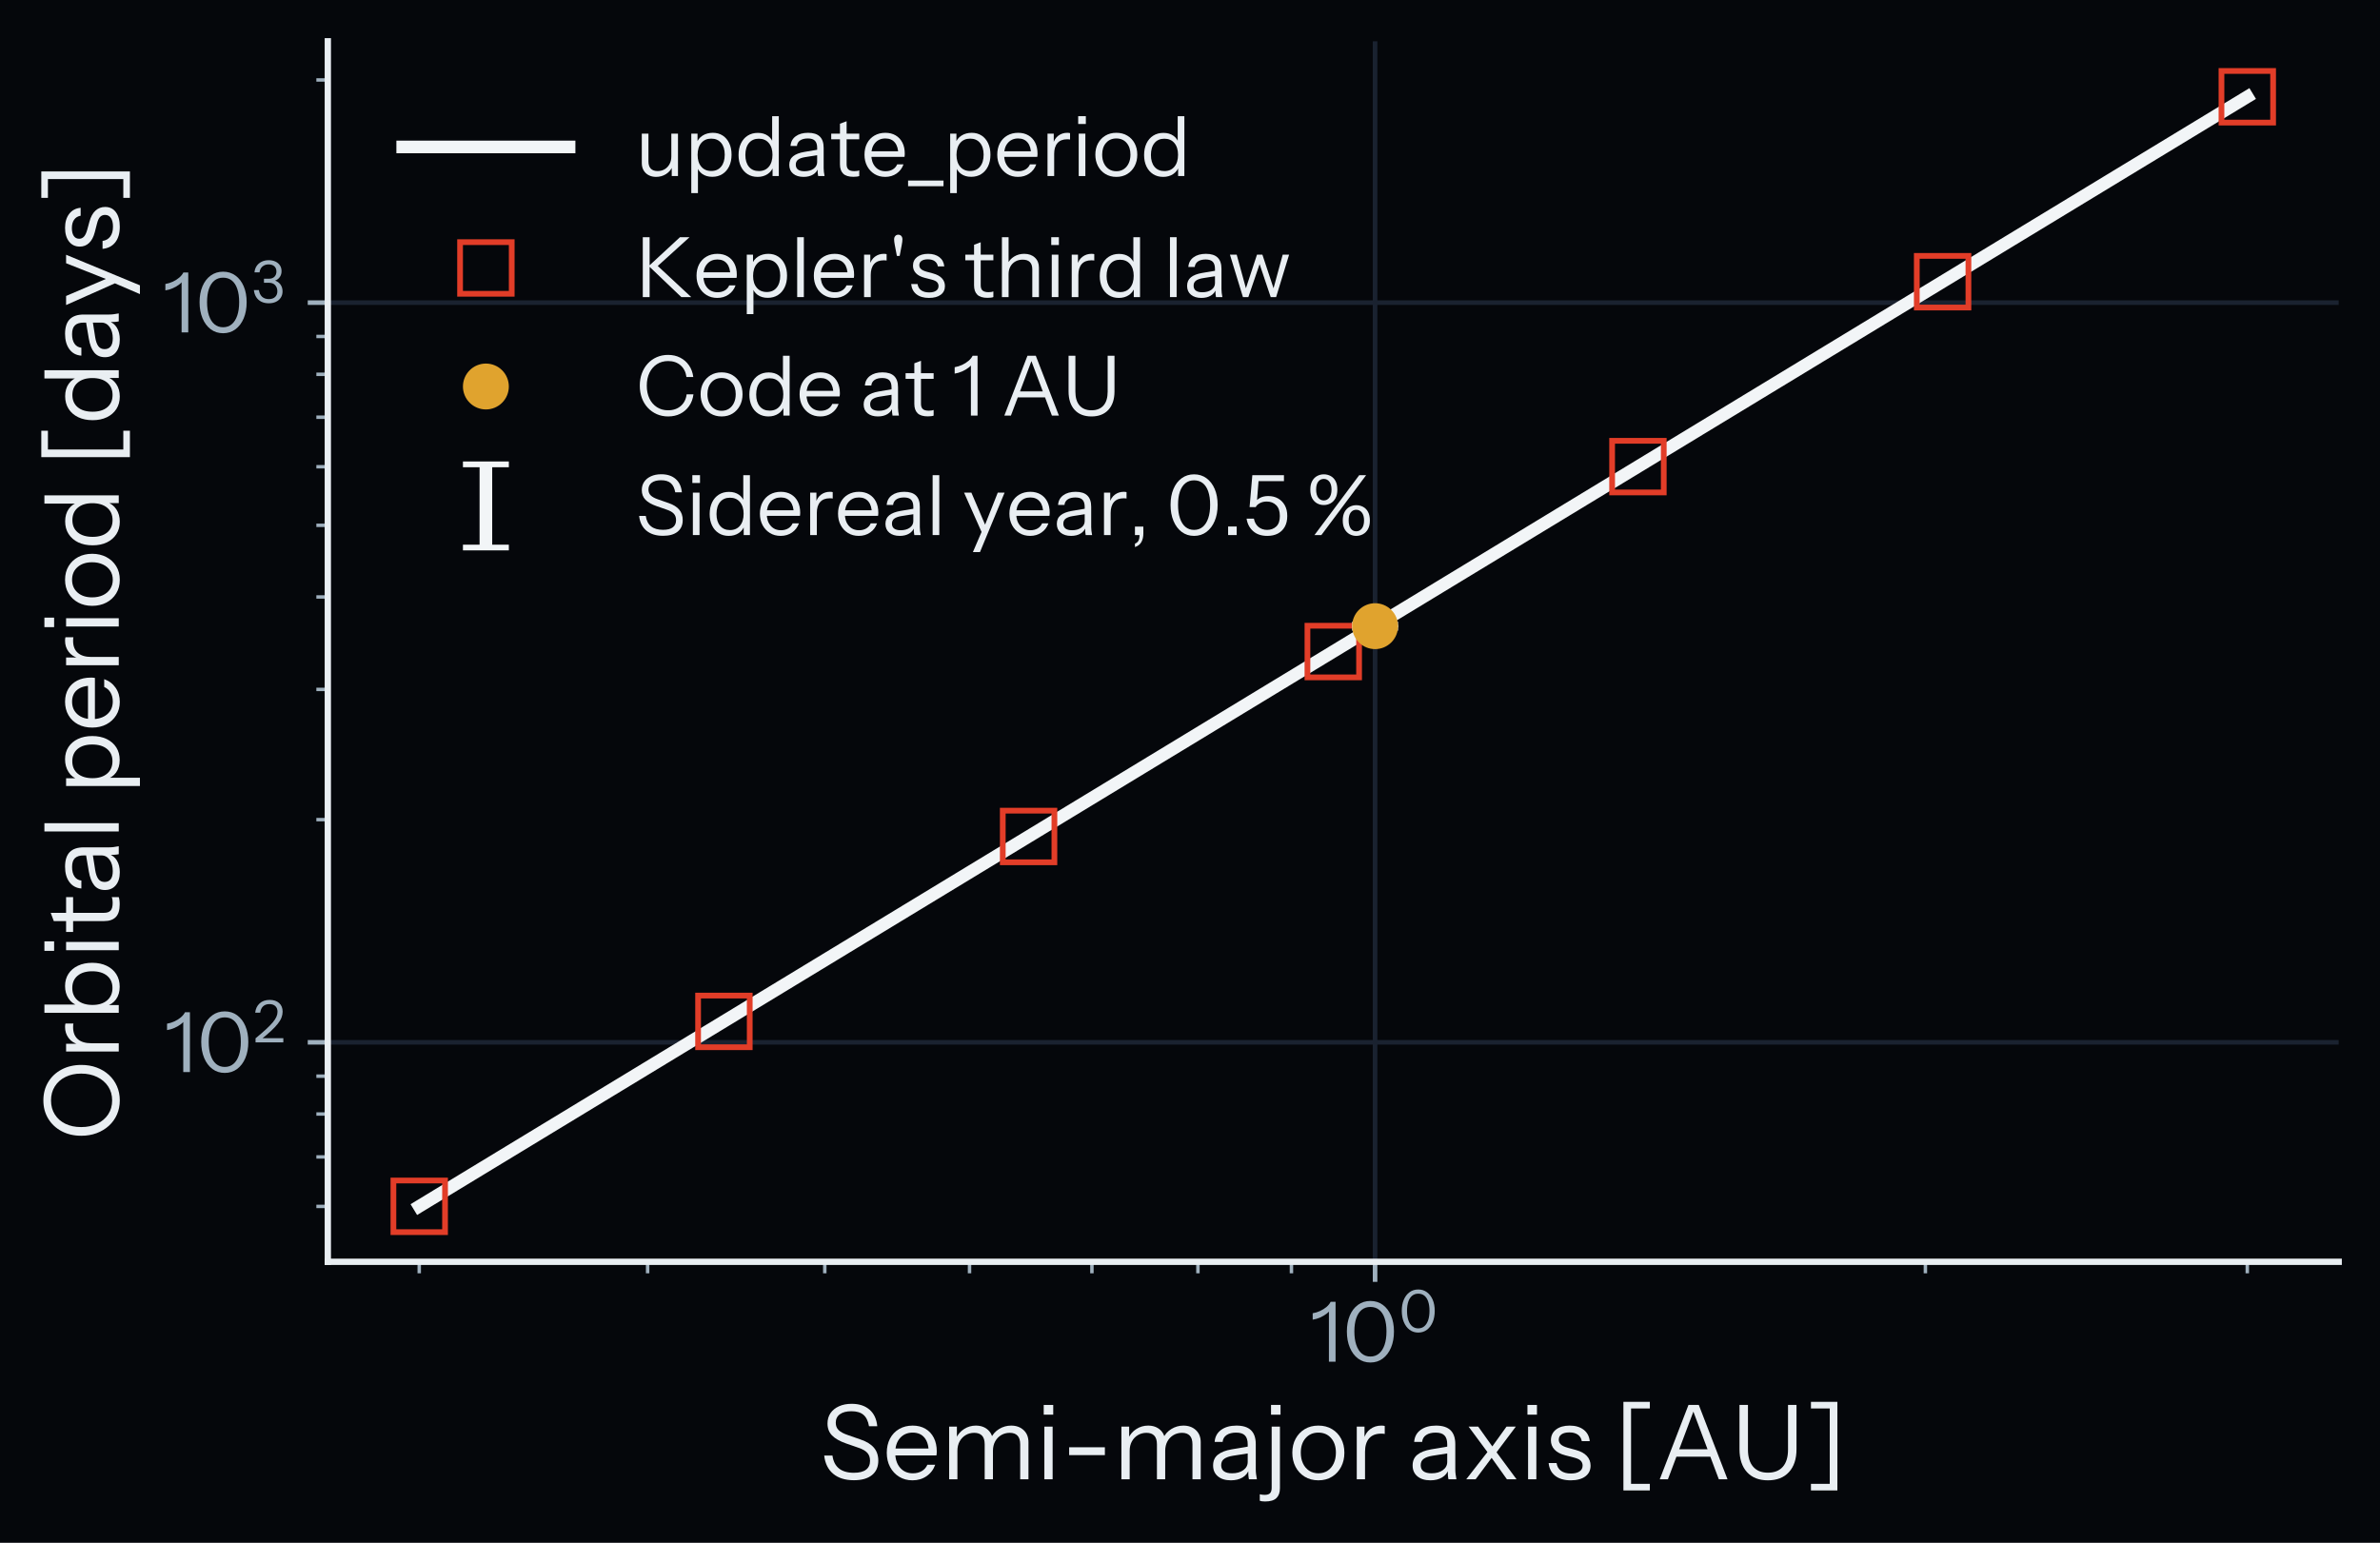
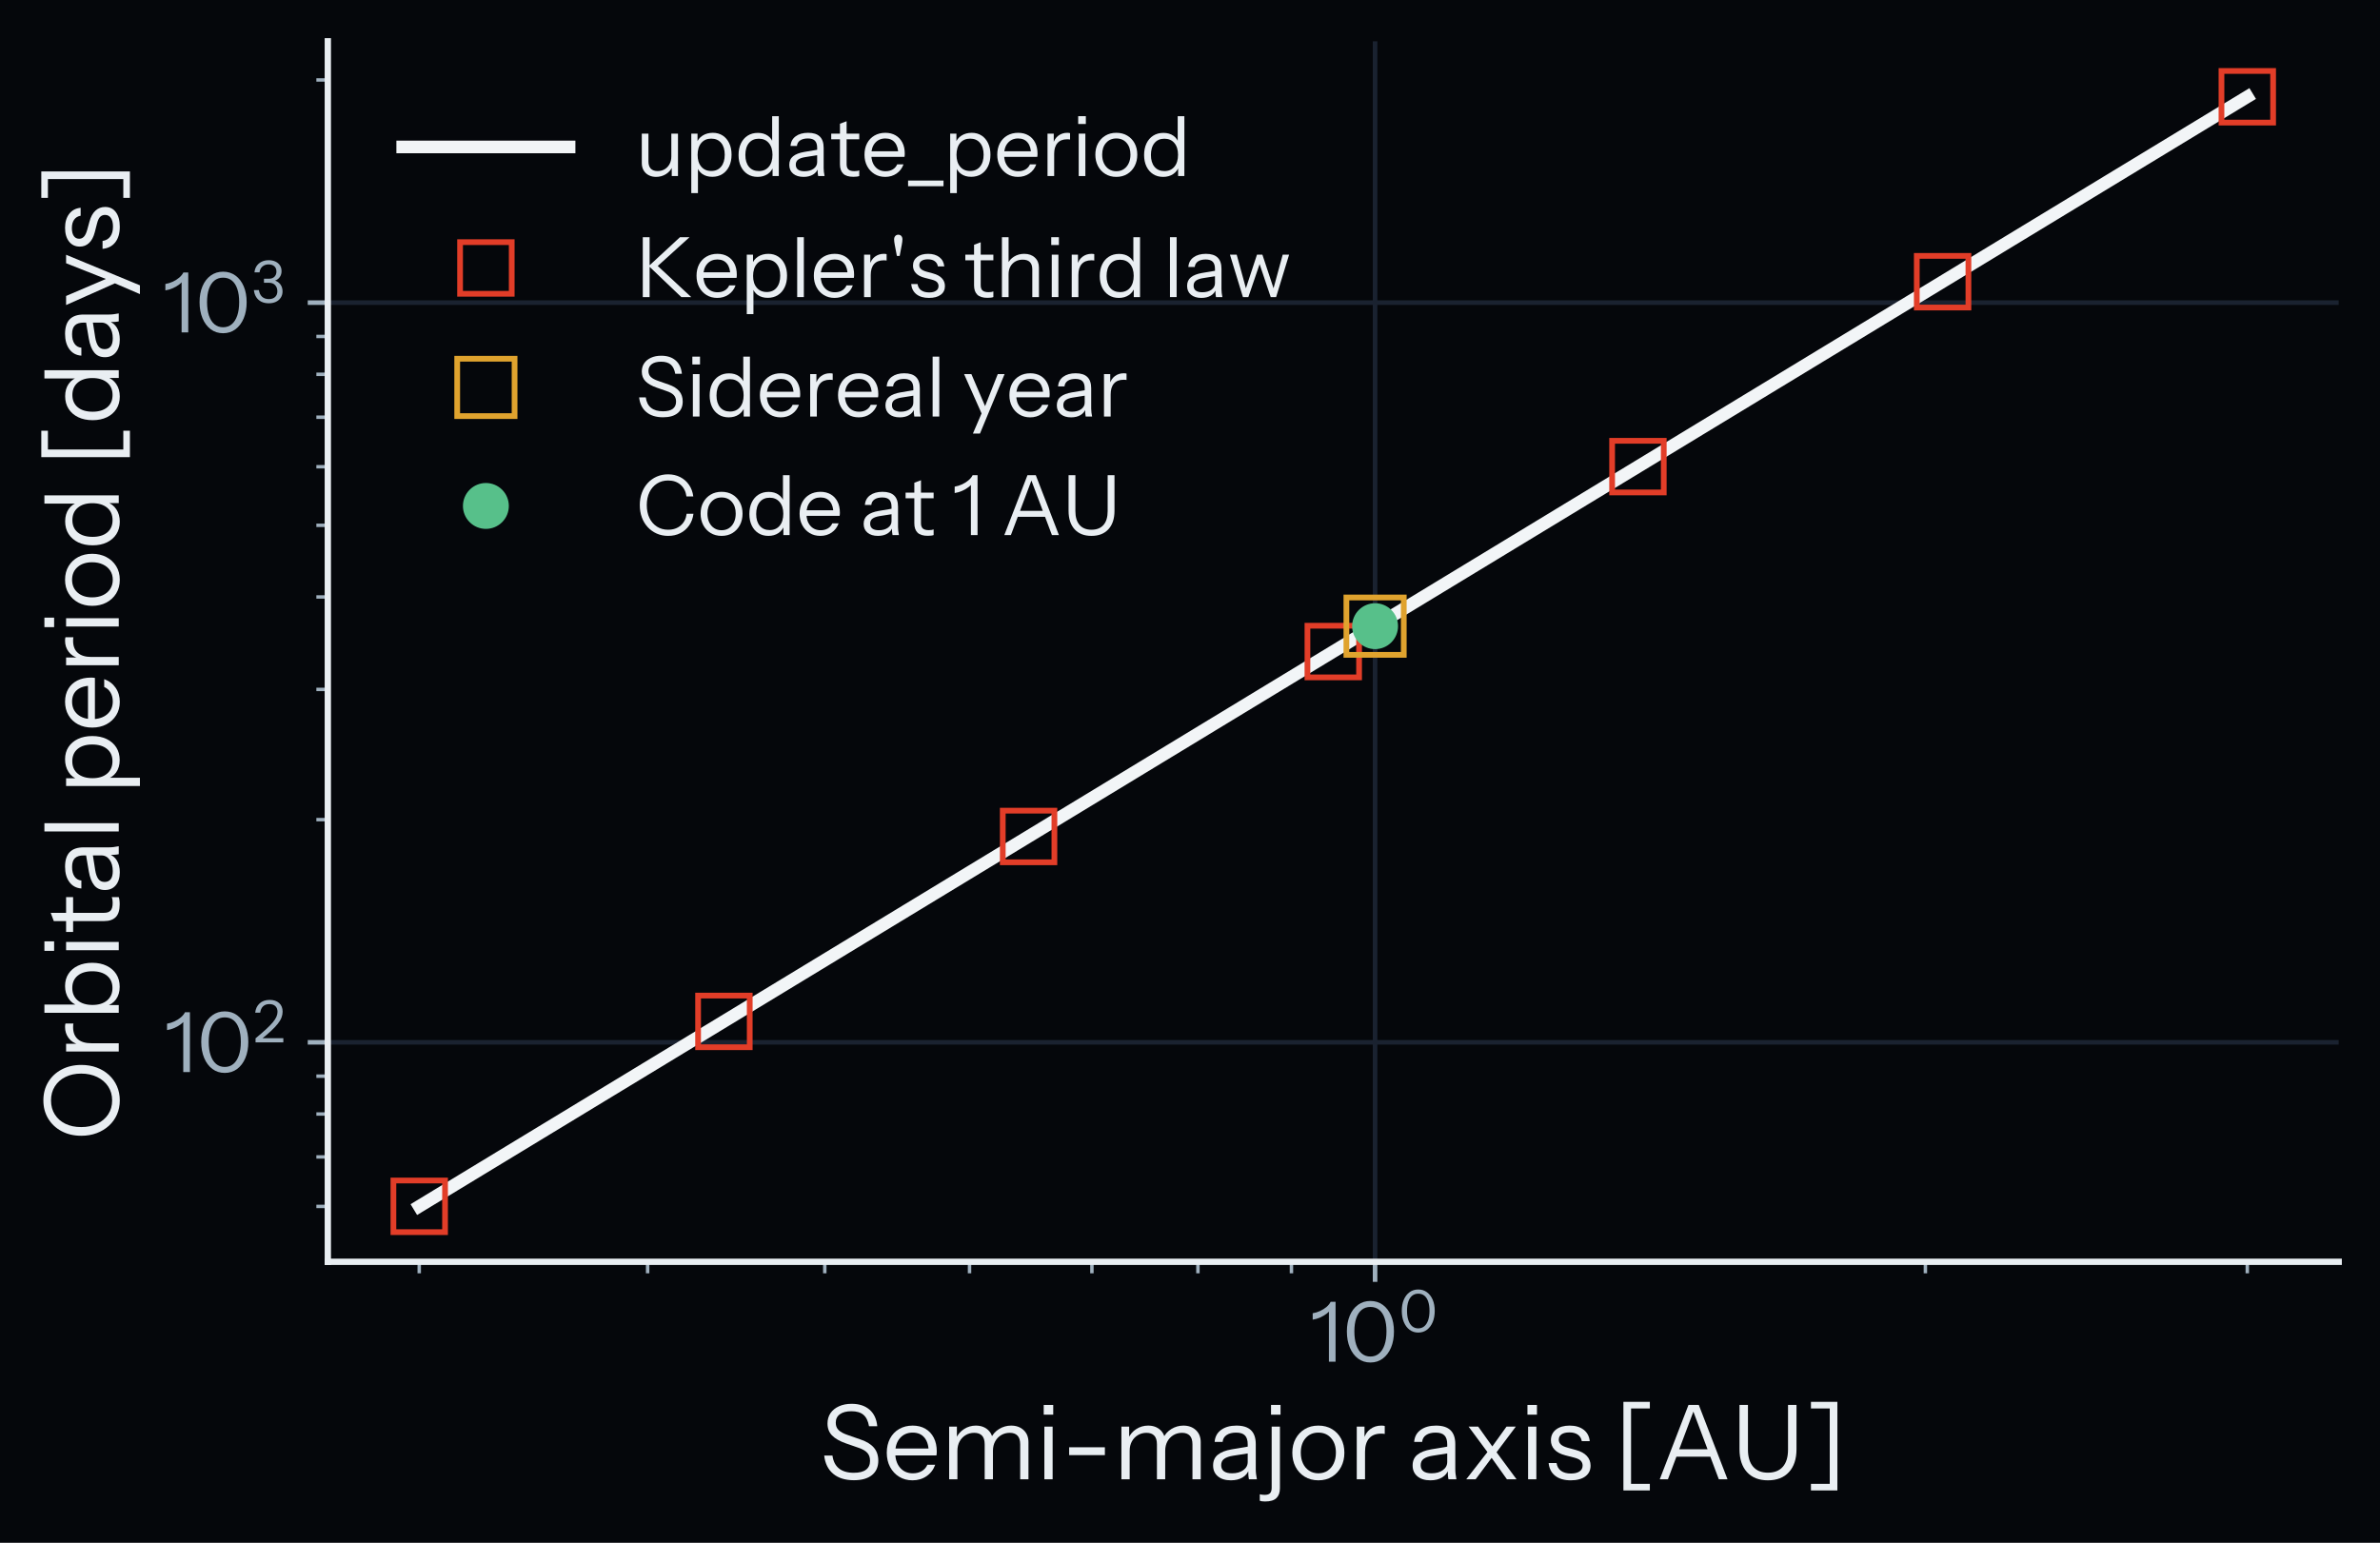
<svg xmlns="http://www.w3.org/2000/svg" xmlns:xlink="http://www.w3.org/1999/xlink" width="414.829pt" height="268.939pt" viewBox="0 0 414.829 268.939" version="1.1">
  <defs>
    <style type="text/css">*{stroke-linejoin: round; stroke-linecap: butt}</style>
  </defs>
  <g id="figure_1">
    <g id="patch_1">
      <path d="M 0 268.939  L 414.829 268.939  L 414.829 0  L 0 0  z " style="fill: #05070b" />
    </g>
    <g id="axes_1">
      <g id="patch_2">
        <path d="M 57.14 219.956  L 407.629 219.956  L 407.629 7.2  L 57.14 7.2  z " style="fill: #05070b" />
      </g>
      <g id="matplotlib.axis_1">
        <g id="xtick_1">
          <g id="line2d_1">
            <path d="M 239.674 219.956  L 239.674 7.2  " clip-path="url(#pe18784f574)" style="fill: none; stroke: #1a2230; stroke-width: 0.8; stroke-linecap: square" />
          </g>
          <g id="line2d_2">
            <defs>
              <path id="m2e974000b8" d="M 0 0  L 0 3.5  " style="stroke: #9fb0be; stroke-width: 0.8" />
            </defs>
            <g>
              <use xlink:href="#m2e974000b8" x="239.674" y="219.956" style="fill: #9fb0be; stroke: #9fb0be; stroke-width: 0.8" />
            </g>
          </g>
          <g id="text_1">
            <g style="fill: #9fb0be" transform="translate(228.3643 237.3964) scale(0.145 -0.145)">
              <defs>
                <path id="InstrumentSans-Regular-31" d="M 1440 0  L 1440 4083  L 1574 4051  Q 1498 3878 1280 3705  Q 1062 3533 777 3405  Q 493 3277 192 3232  L 192 3725  Q 493 3776 768 3904  Q 1043 4032 1257 4214  Q 1472 4397 1574 4608  L 1952 4608  L 1952 0  L 1440 0  z " transform="scale(0.015625)" />
                <path id="InstrumentSans-Regular-30" d="M 2131 -64  Q 1587 -64 1180 240  Q 774 544 547 1085  Q 320 1626 320 2323  Q 320 3021 544 3549  Q 768 4077 1177 4374  Q 1587 4672 2131 4672  Q 2675 4672 3081 4374  Q 3488 4077 3715 3549  Q 3942 3021 3942 2323  Q 3942 1619 3715 1081  Q 3488 544 3081 240  Q 2675 -64 2131 -64  z M 2131 397  Q 2522 397 2797 630  Q 3072 864 3219 1296  Q 3366 1728 3366 2330  Q 3366 2925 3222 3347  Q 3078 3770 2803 3990  Q 2528 4211 2131 4211  Q 1734 4211 1459 3987  Q 1184 3763 1040 3344  Q 896 2925 896 2330  Q 896 1728 1043 1293  Q 1190 858 1465 627  Q 1741 397 2131 397  z " transform="scale(0.015625)" />
              </defs>
              <use xlink:href="#InstrumentSans-Regular-31" transform="translate(0 0.2)" />
              <use xlink:href="#InstrumentSans-Regular-30" transform="translate(39.09999 0.2)" />
              <use xlink:href="#InstrumentSans-Regular-30" transform="translate(106.5925 35.9) scale(0.7)" />
            </g>
          </g>
        </g>
        <g id="xtick_2">
          <g id="line2d_3">
            <defs>
              <path id="m95ef1ee253" d="M 0 0  L 0 2  " style="stroke: #9fb0be; stroke-width: 0.6" />
            </defs>
            <g>
              <use xlink:href="#m95ef1ee253" x="73.071" y="219.956" style="fill: #9fb0be; stroke: #9fb0be; stroke-width: 0.6" />
            </g>
          </g>
        </g>
        <g id="xtick_3">
          <g id="line2d_4">
            <g>
              <use xlink:href="#m95ef1ee253" x="112.88" y="219.956" style="fill: #9fb0be; stroke: #9fb0be; stroke-width: 0.6" />
            </g>
          </g>
        </g>
        <g id="xtick_4">
          <g id="line2d_5">
            <g>
              <use xlink:href="#m95ef1ee253" x="143.758" y="219.956" style="fill: #9fb0be; stroke: #9fb0be; stroke-width: 0.6" />
            </g>
          </g>
        </g>
        <g id="xtick_5">
          <g id="line2d_6">
            <g>
              <use xlink:href="#m95ef1ee253" x="168.987" y="219.956" style="fill: #9fb0be; stroke: #9fb0be; stroke-width: 0.6" />
            </g>
          </g>
        </g>
        <g id="xtick_6">
          <g id="line2d_7">
            <g>
              <use xlink:href="#m95ef1ee253" x="190.318" y="219.956" style="fill: #9fb0be; stroke: #9fb0be; stroke-width: 0.6" />
            </g>
          </g>
        </g>
        <g id="xtick_7">
          <g id="line2d_8">
            <g>
              <use xlink:href="#m95ef1ee253" x="208.796" y="219.956" style="fill: #9fb0be; stroke: #9fb0be; stroke-width: 0.6" />
            </g>
          </g>
        </g>
        <g id="xtick_8">
          <g id="line2d_9">
            <g>
              <use xlink:href="#m95ef1ee253" x="225.095" y="219.956" style="fill: #9fb0be; stroke: #9fb0be; stroke-width: 0.6" />
            </g>
          </g>
        </g>
        <g id="xtick_9">
          <g id="line2d_10">
            <g>
              <use xlink:href="#m95ef1ee253" x="335.59" y="219.956" style="fill: #9fb0be; stroke: #9fb0be; stroke-width: 0.6" />
            </g>
          </g>
        </g>
        <g id="xtick_10">
          <g id="line2d_11">
            <g>
              <use xlink:href="#m95ef1ee253" x="391.698" y="219.956" style="fill: #9fb0be; stroke: #9fb0be; stroke-width: 0.6" />
            </g>
          </g>
        </g>
        <g id="text_2">
          <g style="fill: #e9eef2" transform="translate(142.8992 257.8689) scale(0.18 -0.18)">
            <defs>
              <path id="InstrumentSans-Regular-53" d="M 2112 -58  Q 1306 -58 829 339  Q 352 736 269 1472  L 781 1472  Q 851 941 1184 672  Q 1517 403 2106 403  Q 2605 403 2857 592  Q 3110 781 3110 1146  Q 3110 1459 2937 1644  Q 2765 1830 2400 1952  L 1626 2221  Q 1037 2426 755 2717  Q 474 3008 474 3456  Q 474 3827 659 4099  Q 845 4371 1184 4524  Q 1523 4678 1971 4678  Q 2662 4678 3078 4316  Q 3494 3955 3558 3290  L 3046 3290  Q 2963 3770 2704 3994  Q 2445 4218 1958 4218  Q 1498 4218 1242 4032  Q 986 3846 986 3507  Q 986 3219 1165 3046  Q 1344 2874 1722 2746  L 2547 2458  Q 3085 2272 3353 1955  Q 3622 1638 3622 1152  Q 3622 576 3228 259  Q 2835 -58 2112 -58  z " transform="scale(0.015625)" />
              <path id="InstrumentSans-Regular-65" d="M 1850 -64  Q 1382 -64 1024 157  Q 666 378 461 762  Q 256 1146 256 1645  Q 256 2144 457 2525  Q 659 2906 1024 3117  Q 1389 3328 1862 3328  Q 2317 3328 2653 3129  Q 2989 2931 3171 2572  Q 3354 2214 3354 1728  Q 3354 1664 3350 1606  Q 3347 1549 3334 1478  L 640 1478  L 640 1907  L 3021 1907  L 2854 1670  Q 2854 2259 2595 2576  Q 2336 2893 1862 2893  Q 1376 2893 1078 2557  Q 781 2221 781 1651  Q 781 1069 1078 720  Q 1376 371 1875 371  Q 2189 371 2425 508  Q 2662 646 2771 902  L 3258 902  Q 3098 454 2723 195  Q 2349 -64 1850 -64  z " transform="scale(0.015625)" />
              <path id="InstrumentSans-Regular-6d" d="M 512 0  L 512 3264  L 992 3264  L 992 2496  L 1024 2496  L 1024 0  L 512 0  z M 2714 0  L 2714 2163  Q 2714 2534 2547 2707  Q 2381 2880 2067 2880  Q 1773 2880 1536 2739  Q 1299 2598 1161 2348  Q 1024 2099 1024 1766  L 941 2541  Q 1107 2906 1440 3117  Q 1773 3328 2163 3328  Q 2637 3328 2931 3049  Q 3226 2771 3226 2298  L 3226 0  L 2714 0  z M 4915 0  L 4915 2163  Q 4915 2534 4748 2707  Q 4582 2880 4269 2880  Q 3974 2880 3737 2739  Q 3501 2598 3363 2348  Q 3226 2099 3226 1766  L 3098 2541  Q 3264 2906 3609 3117  Q 3955 3328 4352 3328  Q 4826 3328 5126 3049  Q 5427 2771 5427 2298  L 5427 0  L 4915 0  z " transform="scale(0.015625)" />
              <path id="InstrumentSans-Regular-69" d="M 512 0  L 512 3264  L 1024 3264  L 1024 0  L 512 0  z M 472 4006  L 472 4608  L 1061 4608  L 1061 4006  L 472 4006  z " transform="scale(0.015625)" />
              <path id="InstrumentSans-Regular-2d" d="M 512 1498  L 512 1984  L 2726 1984  L 2726 1498  L 512 1498  z " transform="scale(0.015625)" />
              <path id="InstrumentSans-Regular-61" d="M 2515 0  Q 2490 109 2480 249  Q 2470 390 2470 608  L 2438 608  L 2438 2170  Q 2438 2541 2268 2717  Q 2099 2893 1722 2893  Q 1350 2893 1129 2742  Q 909 2592 883 2317  L 390 2317  Q 422 2790 787 3059  Q 1152 3328 1741 3328  Q 2349 3328 2643 3040  Q 2938 2752 2938 2176  L 2938 608  Q 2938 467 2957 316  Q 2976 166 3008 0  L 2515 0  z M 1395 -64  Q 890 -64 592 182  Q 294 429 294 858  Q 294 1286 588 1523  Q 883 1760 1446 1856  L 2586 2048  L 2586 1626  L 1523 1459  Q 1165 1402 979 1267  Q 794 1133 794 877  Q 794 627 963 499  Q 1133 371 1466 371  Q 1894 371 2166 566  Q 2438 762 2438 1075  L 2522 621  Q 2419 294 2121 115  Q 1824 -64 1395 -64  z " transform="scale(0.015625)" />
              <path id="InstrumentSans-Regular-6a" d="M 102 -1376  Q -19 -1376 -96 -1363  Q -173 -1350 -224 -1331  L -224 -928  Q -179 -941 -99 -953  Q -19 -966 70 -966  Q 320 -966 416 -857  Q 512 -749 512 -531  L 512 3264  L 1024 3264  L 1024 -557  Q 1024 -954 806 -1165  Q 589 -1376 102 -1376  z M 472 4006  L 472 4608  L 1061 4608  L 1061 4006  L 472 4006  z " transform="scale(0.015625)" />
              <path id="InstrumentSans-Regular-6f" d="M 1869 -64  Q 1389 -64 1024 160  Q 659 384 457 771  Q 256 1158 256 1645  Q 256 2138 461 2515  Q 666 2893 1027 3110  Q 1389 3328 1869 3328  Q 2355 3328 2716 3110  Q 3078 2893 3280 2515  Q 3482 2138 3482 1645  Q 3482 1158 3280 771  Q 3078 384 2716 160  Q 2355 -64 1869 -64  z M 1869 371  Q 2202 371 2445 534  Q 2688 698 2822 986  Q 2957 1274 2957 1651  Q 2957 2214 2659 2553  Q 2362 2893 1869 2893  Q 1382 2893 1081 2553  Q 781 2214 781 1651  Q 781 1274 915 986  Q 1050 698 1296 534  Q 1542 371 1869 371  z " transform="scale(0.015625)" />
              <path id="InstrumentSans-Regular-72" d="M 512 0  L 512 3264  L 992 3264  L 992 2432  L 1024 2432  L 1024 0  L 512 0  z M 1024 1702  L 941 2477  Q 1056 2893 1350 3110  Q 1645 3328 2029 3328  Q 2189 3328 2246 3302  L 2246 2810  Q 2214 2822 2156 2825  Q 2099 2829 2016 2829  Q 1530 2829 1277 2537  Q 1024 2246 1024 1702  z " transform="scale(0.015625)" />
              <path id="InstrumentSans-Regular-20" transform="scale(0.015625)" />
              <path id="InstrumentSans-Regular-78" d="M 2726 0  L 1645 1517  L 352 3264  L 947 3264  L 1946 1862  L 3322 0  L 2726 0  z M 1677 1837  L 2701 3264  L 3277 3264  L 1946 1491  L 1677 1837  z M 1894 1485  L 787 0  L 205 0  L 1645 1850  L 1894 1485  z " transform="scale(0.015625)" />
              <path id="InstrumentSans-Regular-73" d="M 1619 -64  Q 1018 -64 659 214  Q 301 493 250 1005  L 742 1005  Q 787 691 1017 524  Q 1248 358 1632 358  Q 1971 358 2163 486  Q 2355 614 2355 851  Q 2355 1018 2246 1142  Q 2138 1267 1811 1350  L 1286 1485  Q 838 1600 614 1840  Q 390 2080 390 2413  Q 390 2835 704 3081  Q 1018 3328 1555 3328  Q 2086 3328 2419 3072  Q 2752 2816 2797 2362  L 2304 2362  Q 2259 2624 2060 2765  Q 1862 2906 1536 2906  Q 1222 2906 1049 2787  Q 877 2669 877 2451  Q 877 2285 1001 2163  Q 1126 2042 1421 1958  L 1933 1818  Q 2387 1696 2617 1446  Q 2848 1197 2848 845  Q 2848 416 2521 176  Q 2195 -64 1619 -64  z " transform="scale(0.015625)" />
              <path id="InstrumentSans-Regular-5b" d="M 576 -691  L 576 4800  L 2214 4800  L 2214 4390  L 1050 4390  L 1050 -282  L 2214 -282  L 2214 -691  L 576 -691  z " transform="scale(0.015625)" />
              <path id="InstrumentSans-Regular-41" d="M 230 0  L 2010 4608  L 2470 4608  L 736 0  L 230 0  z M 3891 0  L 2157 4608  L 2650 4608  L 4429 0  L 3891 0  z M 1114 1862  L 3520 1862  L 3520 1402  L 1114 1402  L 1114 1862  z " transform="scale(0.015625)" />
              <path id="InstrumentSans-Regular-55" d="M 2272 -64  Q 1440 -64 976 445  Q 512 954 512 1869  L 512 4608  L 1037 4608  L 1037 1843  Q 1037 1152 1357 781  Q 1677 410 2272 410  Q 2880 410 3200 778  Q 3520 1146 3520 1843  L 3520 4608  L 4045 4608  L 4045 1862  Q 4045 954 3577 445  Q 3110 -64 2272 -64  z " transform="scale(0.015625)" />
              <path id="InstrumentSans-Regular-5d" d="M 2022 4800  L 2022 -691  L 384 -691  L 384 -282  L 1549 -282  L 1549 4390  L 384 4390  L 384 4800  L 2022 4800  z " transform="scale(0.015625)" />
            </defs>
            <use xlink:href="#InstrumentSans-Regular-53" />
            <use xlink:href="#InstrumentSans-Regular-65" transform="translate(60.79999 0)" />
            <use xlink:href="#InstrumentSans-Regular-6d" transform="translate(117.2 0)" />
            <use xlink:href="#InstrumentSans-Regular-69" transform="translate(209.4 0)" />
            <use xlink:href="#InstrumentSans-Regular-2d" transform="translate(233.3999 0)" />
            <use xlink:href="#InstrumentSans-Regular-6d" transform="translate(283.9999 0)" />
            <use xlink:href="#InstrumentSans-Regular-61" transform="translate(376.1999 0)" />
            <use xlink:href="#InstrumentSans-Regular-6a" transform="translate(429.4999 0)" />
            <use xlink:href="#InstrumentSans-Regular-6f" transform="translate(453.4999 0)" />
            <use xlink:href="#InstrumentSans-Regular-72" transform="translate(511.8999 0)" />
            <use xlink:href="#InstrumentSans-Regular-20" transform="translate(549.3999 0)" />
            <use xlink:href="#InstrumentSans-Regular-61" transform="translate(569.3999 0)" />
            <use xlink:href="#InstrumentSans-Regular-78" transform="translate(622.6998 0)" />
            <use xlink:href="#InstrumentSans-Regular-69" transform="translate(677.7998 0)" />
            <use xlink:href="#InstrumentSans-Regular-73" transform="translate(701.7998 0)" />
            <use xlink:href="#InstrumentSans-Regular-20" transform="translate(749.0998 0)" />
            <use xlink:href="#InstrumentSans-Regular-5b" transform="translate(769.0998 0)" />
            <use xlink:href="#InstrumentSans-Regular-41" transform="translate(809.6998 0)" />
            <use xlink:href="#InstrumentSans-Regular-55" transform="translate(882.4998 0)" />
            <use xlink:href="#InstrumentSans-Regular-5d" transform="translate(953.6998 0)" />
          </g>
        </g>
      </g>
      <g id="matplotlib.axis_2">
        <g id="ytick_1">
          <g id="line2d_12">
            <path d="M 57.14 181.696  L 407.629 181.696  " clip-path="url(#pe18784f574)" style="fill: none; stroke: #1a2230; stroke-width: 0.8; stroke-linecap: square" />
          </g>
          <g id="line2d_13">
            <defs>
              <path id="m2f46859ac6" d="M 0 0  L -3.5 0  " style="stroke: #9fb0be; stroke-width: 0.8" />
            </defs>
            <g>
              <use xlink:href="#m2f46859ac6" x="57.14" y="181.696" style="fill: #9fb0be; stroke: #9fb0be; stroke-width: 0.8" />
            </g>
          </g>
          <g id="text_3">
            <g style="fill: #9fb0be" transform="translate(28.68 186.9163) scale(0.145 -0.145)">
              <defs>
                <path id="InstrumentSans-Regular-32" d="M 256 0  L 256 448  Q 947 1018 1411 1446  Q 1875 1875 2153 2208  Q 2432 2541 2550 2819  Q 2669 3098 2669 3366  Q 2669 3763 2432 3987  Q 2195 4211 1779 4211  Q 1350 4211 1088 3968  Q 826 3725 768 3270  L 218 3270  Q 282 3898 701 4285  Q 1120 4672 1818 4672  Q 2464 4672 2848 4326  Q 3232 3981 3232 3379  Q 3232 3053 3107 2726  Q 2982 2400 2697 2041  Q 2413 1683 1949 1251  Q 1485 819 800 275  L 678 461  L 3309 461  L 3309 0  L 256 0  z " transform="scale(0.015625)" />
              </defs>
              <use xlink:href="#InstrumentSans-Regular-31" transform="translate(0 0.2)" />
              <use xlink:href="#InstrumentSans-Regular-30" transform="translate(39.09999 0.2)" />
              <use xlink:href="#InstrumentSans-Regular-32" transform="translate(106.5925 35.9) scale(0.7)" />
            </g>
          </g>
        </g>
        <g id="ytick_2">
          <g id="line2d_14">
            <path d="M 57.14 52.753  L 407.629 52.753  " clip-path="url(#pe18784f574)" style="fill: none; stroke: #1a2230; stroke-width: 0.8; stroke-linecap: square" />
          </g>
          <g id="line2d_15">
            <g>
              <use xlink:href="#m2f46859ac6" x="57.14" y="52.753" style="fill: #9fb0be; stroke: #9fb0be; stroke-width: 0.8" />
            </g>
          </g>
          <g id="text_4">
            <g style="fill: #9fb0be" transform="translate(28.39 57.97302) scale(0.145 -0.145)">
              <defs>
                <path id="InstrumentSans-Regular-33" d="M 1894 -64  Q 1434 -64 1085 105  Q 736 275 521 601  Q 307 928 256 1389  L 806 1389  Q 877 909 1158 653  Q 1440 397 1901 397  Q 2336 397 2585 627  Q 2835 858 2835 1254  Q 2835 1670 2592 1929  Q 2349 2189 1939 2189  L 1363 2189  L 1363 2637  L 1920 2637  Q 2291 2637 2512 2851  Q 2733 3066 2733 3424  Q 2733 3802 2499 4006  Q 2266 4211 1869 4211  Q 1478 4211 1203 3984  Q 928 3757 877 3334  L 320 3334  Q 358 3744 563 4041  Q 768 4339 1110 4505  Q 1453 4672 1882 4672  Q 2298 4672 2618 4525  Q 2938 4378 3117 4106  Q 3296 3834 3296 3469  Q 3296 3142 3149 2892  Q 3002 2643 2749 2502  Q 2496 2362 2170 2362  L 2131 2496  Q 2522 2496 2806 2333  Q 3091 2170 3248 1888  Q 3405 1606 3405 1235  Q 3405 851 3213 556  Q 3021 262 2681 99  Q 2342 -64 1894 -64  z " transform="scale(0.015625)" />
              </defs>
              <use xlink:href="#InstrumentSans-Regular-31" transform="translate(0 0.2)" />
              <use xlink:href="#InstrumentSans-Regular-30" transform="translate(39.09999 0.2)" />
              <use xlink:href="#InstrumentSans-Regular-33" transform="translate(106.5925 35.9) scale(0.7)" />
            </g>
          </g>
        </g>
        <g id="ytick_3">
          <g id="line2d_16">
            <defs>
              <path id="m2263e3c42a" d="M 0 0  L -2 0  " style="stroke: #9fb0be; stroke-width: 0.6" />
            </defs>
            <g>
              <use xlink:href="#m2263e3c42a" x="57.14" y="210.302" style="fill: #9fb0be; stroke: #9fb0be; stroke-width: 0.6" />
            </g>
          </g>
        </g>
        <g id="ytick_4">
          <g id="line2d_17">
            <g>
              <use xlink:href="#m2263e3c42a" x="57.14" y="201.67" style="fill: #9fb0be; stroke: #9fb0be; stroke-width: 0.6" />
            </g>
          </g>
        </g>
        <g id="ytick_5">
          <g id="line2d_18">
            <g>
              <use xlink:href="#m2263e3c42a" x="57.14" y="194.192" style="fill: #9fb0be; stroke: #9fb0be; stroke-width: 0.6" />
            </g>
          </g>
        </g>
        <g id="ytick_6">
          <g id="line2d_19">
            <g>
              <use xlink:href="#m2263e3c42a" x="57.14" y="187.596" style="fill: #9fb0be; stroke: #9fb0be; stroke-width: 0.6" />
            </g>
          </g>
        </g>
        <g id="ytick_7">
          <g id="line2d_20">
            <g>
              <use xlink:href="#m2263e3c42a" x="57.14" y="142.88" style="fill: #9fb0be; stroke: #9fb0be; stroke-width: 0.6" />
            </g>
          </g>
        </g>
        <g id="ytick_8">
          <g id="line2d_21">
            <g>
              <use xlink:href="#m2263e3c42a" x="57.14" y="120.175" style="fill: #9fb0be; stroke: #9fb0be; stroke-width: 0.6" />
            </g>
          </g>
        </g>
        <g id="ytick_9">
          <g id="line2d_22">
            <g>
              <use xlink:href="#m2263e3c42a" x="57.14" y="104.065" style="fill: #9fb0be; stroke: #9fb0be; stroke-width: 0.6" />
            </g>
          </g>
        </g>
        <g id="ytick_10">
          <g id="line2d_23">
            <g>
              <use xlink:href="#m2263e3c42a" x="57.14" y="91.569" style="fill: #9fb0be; stroke: #9fb0be; stroke-width: 0.6" />
            </g>
          </g>
        </g>
        <g id="ytick_11">
          <g id="line2d_24">
            <g>
              <use xlink:href="#m2263e3c42a" x="57.14" y="81.359" style="fill: #9fb0be; stroke: #9fb0be; stroke-width: 0.6" />
            </g>
          </g>
        </g>
        <g id="ytick_12">
          <g id="line2d_25">
            <g>
              <use xlink:href="#m2263e3c42a" x="57.14" y="72.727" style="fill: #9fb0be; stroke: #9fb0be; stroke-width: 0.6" />
            </g>
          </g>
        </g>
        <g id="ytick_13">
          <g id="line2d_26">
            <g>
              <use xlink:href="#m2263e3c42a" x="57.14" y="65.249" style="fill: #9fb0be; stroke: #9fb0be; stroke-width: 0.6" />
            </g>
          </g>
        </g>
        <g id="ytick_14">
          <g id="line2d_27">
            <g>
              <use xlink:href="#m2263e3c42a" x="57.14" y="58.653" style="fill: #9fb0be; stroke: #9fb0be; stroke-width: 0.6" />
            </g>
          </g>
        </g>
        <g id="ytick_15">
          <g id="line2d_28">
            <g>
              <use xlink:href="#m2263e3c42a" x="57.14" y="13.937" style="fill: #9fb0be; stroke: #9fb0be; stroke-width: 0.6" />
            </g>
          </g>
        </g>
        <g id="text_5">
          <g style="fill: #e9eef2" transform="translate(20.7 198.8855) rotate(-90) scale(0.18 -0.18)">
            <defs>
              <path id="InstrumentSans-Regular-4f" d="M 2515 -64  Q 2035 -64 1635 112  Q 1235 288 940 611  Q 646 934 483 1369  Q 320 1805 320 2323  Q 320 3008 601 3539  Q 883 4070 1379 4371  Q 1875 4672 2509 4672  Q 3155 4672 3651 4371  Q 4147 4070 4428 3539  Q 4710 3008 4710 2317  Q 4710 1798 4547 1363  Q 4384 928 4089 608  Q 3795 288 3392 112  Q 2989 -64 2515 -64  z M 2509 410  Q 3002 410 3376 656  Q 3750 902 3961 1337  Q 4173 1773 4173 2330  Q 4173 2880 3965 3302  Q 3757 3725 3382 3961  Q 3008 4198 2509 4198  Q 2010 4198 1638 3961  Q 1267 3725 1062 3305  Q 858 2886 858 2330  Q 858 1766 1066 1334  Q 1274 902 1645 656  Q 2016 410 2509 410  z " transform="scale(0.015625)" />
              <path id="InstrumentSans-Regular-62" d="M 2125 -58  Q 1664 -58 1350 166  Q 1037 390 922 800  L 992 813  L 992 0  L 512 0  L 512 4608  L 1024 4608  L 1024 2502  L 954 2522  Q 1075 2899 1398 3113  Q 1722 3328 2170 3328  Q 2605 3328 2928 3117  Q 3251 2906 3430 2528  Q 3610 2150 3610 1645  Q 3610 1133 3424 749  Q 3238 365 2905 153  Q 2573 -58 2125 -58  z M 2048 390  Q 2534 390 2809 726  Q 3085 1062 3085 1645  Q 3085 2221 2809 2550  Q 2534 2880 2048 2880  Q 1562 2880 1280 2544  Q 998 2208 998 1626  Q 998 1056 1280 723  Q 1562 390 2048 390  z " transform="scale(0.015625)" />
              <path id="InstrumentSans-Regular-74" d="M 1818 -58  Q 1274 -58 1027 188  Q 781 435 781 902  L 781 4026  L 1293 4218  L 1293 909  Q 1293 634 1433 506  Q 1574 378 1894 378  Q 2022 378 2115 394  Q 2208 410 2266 435  L 2266 0  Q 2202 -26 2083 -42  Q 1965 -58 1818 -58  z M 109 2829  L 109 3264  L 2266 3264  L 2266 2829  L 109 2829  z " transform="scale(0.015625)" />
              <path id="InstrumentSans-Regular-6c" d="M 512 0  L 512 4608  L 1024 4608  L 1024 0  L 512 0  z " transform="scale(0.015625)" />
              <path id="InstrumentSans-Regular-70" d="M 2125 -58  Q 1664 -58 1350 166  Q 1037 390 922 800  L 1024 813  L 1024 -1312  L 512 -1312  L 512 3264  L 992 3264  L 992 2502  L 922 2522  Q 1043 2899 1382 3113  Q 1722 3328 2170 3328  Q 2605 3328 2928 3117  Q 3251 2906 3430 2528  Q 3610 2150 3610 1645  Q 3610 1133 3424 749  Q 3238 365 2905 153  Q 2573 -58 2125 -58  z M 2048 390  Q 2534 390 2809 726  Q 3085 1062 3085 1645  Q 3085 2221 2809 2550  Q 2534 2880 2048 2880  Q 1562 2880 1280 2544  Q 998 2208 998 1626  Q 998 1056 1280 723  Q 1562 390 2048 390  z " transform="scale(0.015625)" />
              <path id="InstrumentSans-Regular-64" d="M 2886 0  L 2886 762  L 2950 742  Q 2829 371 2505 153  Q 2182 -64 1734 -64  Q 1293 -64 963 147  Q 634 358 451 736  Q 269 1114 269 1619  Q 269 2131 454 2515  Q 640 2899 973 3110  Q 1306 3322 1754 3322  Q 2214 3322 2528 3098  Q 2842 2874 2957 2464  L 2854 2451  L 2854 4608  L 3366 4608  L 3366 0  L 2886 0  z M 1830 384  Q 2323 384 2601 720  Q 2880 1056 2880 1638  Q 2880 2208 2598 2541  Q 2317 2874 1830 2874  Q 1344 2874 1069 2541  Q 794 2208 794 1619  Q 794 1043 1069 713  Q 1344 384 1830 384  z " transform="scale(0.015625)" />
              <path id="InstrumentSans-Regular-79" d="M 794 -1312  L 1523 384  L 1638 563  L 2707 3264  L 3232 3264  L 1338 -1312  L 794 -1312  z M 1581 -32  L 115 3264  L 678 3264  L 1939 314  L 1581 -32  z " transform="scale(0.015625)" />
            </defs>
            <use xlink:href="#InstrumentSans-Regular-4f" />
            <use xlink:href="#InstrumentSans-Regular-72" transform="translate(78.59999 0)" />
            <use xlink:href="#InstrumentSans-Regular-62" transform="translate(116.1 0)" />
            <use xlink:href="#InstrumentSans-Regular-69" transform="translate(176.7 0)" />
            <use xlink:href="#InstrumentSans-Regular-74" transform="translate(200.7 0)" />
            <use xlink:href="#InstrumentSans-Regular-61" transform="translate(238.3999 0)" />
            <use xlink:href="#InstrumentSans-Regular-6c" transform="translate(291.6999 0)" />
            <use xlink:href="#InstrumentSans-Regular-20" transform="translate(315.6999 0)" />
            <use xlink:href="#InstrumentSans-Regular-70" transform="translate(335.6999 0)" />
            <use xlink:href="#InstrumentSans-Regular-65" transform="translate(396.2999 0)" />
            <use xlink:href="#InstrumentSans-Regular-72" transform="translate(452.6999 0)" />
            <use xlink:href="#InstrumentSans-Regular-69" transform="translate(490.1999 0)" />
            <use xlink:href="#InstrumentSans-Regular-6f" transform="translate(514.1999 0)" />
            <use xlink:href="#InstrumentSans-Regular-64" transform="translate(572.5999 0)" />
            <use xlink:href="#InstrumentSans-Regular-20" transform="translate(633.1998 0)" />
            <use xlink:href="#InstrumentSans-Regular-5b" transform="translate(653.1998 0)" />
            <use xlink:href="#InstrumentSans-Regular-64" transform="translate(693.7998 0)" />
            <use xlink:href="#InstrumentSans-Regular-61" transform="translate(754.3998 0)" />
            <use xlink:href="#InstrumentSans-Regular-79" transform="translate(807.6998 0)" />
            <use xlink:href="#InstrumentSans-Regular-73" transform="translate(859.9998 0)" />
            <use xlink:href="#InstrumentSans-Regular-5d" transform="translate(907.2998 0)" />
          </g>
        </g>
      </g>
      <g id="line2d_29">
        <path d="M 73.071 210.286  L 83.692 203.838  L 94.313 197.391  L 104.934 190.944  L 115.555 184.497  L 126.176 178.05  L 136.797 171.603  L 147.417 165.155  L 158.038 158.708  L 168.659 152.261  L 179.28 145.814  L 189.901 139.367  L 200.522 132.92  L 211.143 126.473  L 221.764 120.025  L 232.385 113.578  L 243.005 107.131  L 253.626 100.684  L 264.247 94.237  L 274.868 87.79  L 285.489 81.342  L 296.11 74.895  L 306.731 68.448  L 317.352 62.001  L 327.972 55.554  L 338.593 49.107  L 349.214 42.659  L 359.835 36.212  L 370.456 29.765  L 381.077 23.318  L 391.698 16.871  " clip-path="url(#pe18784f574)" style="fill: none; stroke: #f2f5f7; stroke-width: 2.2; stroke-linecap: square" />
      </g>
      <g id="line2d_30">
        <defs>
          <path id="m73885210bb" d="M -4.5 4.5  L 4.5 4.5  L 4.5 -4.5  L -4.5 -4.5  z " style="stroke: #e23d28; stroke-linejoin: miter" />
        </defs>
        <g clip-path="url(#pe18784f574)">
          <use xlink:href="#m73885210bb" x="73.071" y="210.286" style="fill-opacity: 0; stroke: #e23d28; stroke-linejoin: miter" />
          <use xlink:href="#m73885210bb" x="126.176" y="178.05" style="fill-opacity: 0; stroke: #e23d28; stroke-linejoin: miter" />
          <use xlink:href="#m73885210bb" x="179.28" y="145.814" style="fill-opacity: 0; stroke: #e23d28; stroke-linejoin: miter" />
          <use xlink:href="#m73885210bb" x="232.385" y="113.578" style="fill-opacity: 0; stroke: #e23d28; stroke-linejoin: miter" />
          <use xlink:href="#m73885210bb" x="285.489" y="81.342" style="fill-opacity: 0; stroke: #e23d28; stroke-linejoin: miter" />
          <use xlink:href="#m73885210bb" x="338.593" y="49.107" style="fill-opacity: 0; stroke: #e23d28; stroke-linejoin: miter" />
          <use xlink:href="#m73885210bb" x="391.698" y="16.871" style="fill-opacity: 0; stroke: #e23d28; stroke-linejoin: miter" />
        </g>
      </g>
-       <g id="LineCollection_1">
-         <path d="M 239.674 109.434  L 239.674 108.874  " clip-path="url(#pe18784f574)" style="fill: none; stroke: #f2f5f7; stroke-width: 2.2" />
-       </g>
      <g id="line2d_31">
        <defs>
-           <path id="m0921b7affd" d="M 4 0  L -4 -0  " style="stroke: #f2f5f7" />
+           <path id="mf05f7d1880" d="M -5 5  L 5 5  L 5 -5  L -5 -5  z " style="stroke: #e0a32e; stroke-linejoin: miter" />
        </defs>
        <g clip-path="url(#pe18784f574)">
-           <use xlink:href="#m0921b7affd" x="239.674" y="109.434" style="fill: #f2f5f7; stroke: #f2f5f7" />
-         </g>
-       </g>
-       <g id="line2d_32">
-         <g clip-path="url(#pe18784f574)">
-           <use xlink:href="#m0921b7affd" x="239.674" y="108.874" style="fill: #f2f5f7; stroke: #f2f5f7" />
+           <use xlink:href="#mf05f7d1880" x="239.674" y="109.153" style="fill-opacity: 0; stroke: #e0a32e; stroke-linejoin: miter" />
        </g>
      </g>
      <g id="patch_3">
        <path d="M 57.14 219.956  L 57.14 7.2  " style="fill: none; stroke: #e9eef2; stroke-width: 1.1; stroke-linejoin: miter; stroke-linecap: square" />
      </g>
      <g id="patch_4">
        <path d="M 57.14 219.956  L 407.629 219.956  " style="fill: none; stroke: #e9eef2; stroke-width: 1.1; stroke-linejoin: miter; stroke-linecap: square" />
      </g>
-       <g id="line2d_33">
+       <g id="line2d_32">
        <defs>
-           <path id="m2d13be8a0a" d="M 0 3.5  C 0.928 3.5 1.819 3.131 2.475 2.475  C 3.131 1.819 3.5 0.928 3.5 0  C 3.5 -0.928 3.131 -1.819 2.475 -2.475  C 1.819 -3.131 0.928 -3.5 0 -3.5  C -0.928 -3.5 -1.819 -3.131 -2.475 -2.475  C -3.131 -1.819 -3.5 -0.928 -3.5 0  C -3.5 0.928 -3.131 1.819 -2.475 2.475  C -1.819 3.131 -0.928 3.5 0 3.5  z " style="stroke: #e0a32e" />
+           <path id="m839f7290cf" d="M 0 3.5  C 0.928 3.5 1.819 3.131 2.475 2.475  C 3.131 1.819 3.5 0.928 3.5 0  C 3.5 -0.928 3.131 -1.819 2.475 -2.475  C 1.819 -3.131 0.928 -3.5 0 -3.5  C -0.928 -3.5 -1.819 -3.131 -2.475 -2.475  C -3.131 -1.819 -3.5 -0.928 -3.5 0  C -3.5 0.928 -3.131 1.819 -2.475 2.475  C -1.819 3.131 -0.928 3.5 0 3.5  z " style="stroke: #57c08a" />
        </defs>
        <g clip-path="url(#pe18784f574)">
-           <use xlink:href="#m2d13be8a0a" x="239.674" y="109.153" style="fill: #e0a32e; stroke: #e0a32e" />
+           <use xlink:href="#m839f7290cf" x="239.674" y="109.153" style="fill: #57c08a; stroke: #57c08a" />
        </g>
      </g>
      <g id="legend_1">
-         <g id="line2d_34">
+         <g id="line2d_33">
          <path d="M 70.19 25.615  L 84.69 25.615  L 99.19 25.615  " style="fill: none; stroke: #f2f5f7; stroke-width: 2.2; stroke-linecap: square" />
        </g>
        <g id="text_6">
          <g style="fill: #e9eef2" transform="translate(110.79 30.69) scale(0.145 -0.145)">
            <defs>
              <path id="InstrumentSans-Regular-75" d="M 1574 -64  Q 1254 -64 1004 67  Q 755 198 614 438  Q 474 678 474 992  L 474 3264  L 986 3264  L 986 1126  Q 986 755 1168 569  Q 1350 384 1690 384  Q 1997 384 2233 525  Q 2470 666 2608 918  Q 2746 1171 2746 1498  L 2829 723  Q 2669 358 2329 147  Q 1990 -64 1574 -64  z M 2778 0  L 2778 768  L 2746 768  L 2746 3264  L 3258 3264  L 3258 0  L 2778 0  z " transform="scale(0.015625)" />
              <path id="InstrumentSans-Regular-5f" d="M 0 -781  L 0 -346  L 2726 -346  L 2726 -781  L 0 -781  z " transform="scale(0.015625)" />
            </defs>
            <use xlink:href="#InstrumentSans-Regular-75" />
            <use xlink:href="#InstrumentSans-Regular-70" transform="translate(58.89999 0)" />
            <use xlink:href="#InstrumentSans-Regular-64" transform="translate(119.5 0)" />
            <use xlink:href="#InstrumentSans-Regular-61" transform="translate(180.1 0)" />
            <use xlink:href="#InstrumentSans-Regular-74" transform="translate(233.4 0)" />
            <use xlink:href="#InstrumentSans-Regular-65" transform="translate(271.1 0)" />
            <use xlink:href="#InstrumentSans-Regular-5f" transform="translate(327.5 0)" />
            <use xlink:href="#InstrumentSans-Regular-70" transform="translate(370.0999 0)" />
            <use xlink:href="#InstrumentSans-Regular-65" transform="translate(430.6999 0)" />
            <use xlink:href="#InstrumentSans-Regular-72" transform="translate(487.0999 0)" />
            <use xlink:href="#InstrumentSans-Regular-69" transform="translate(524.5999 0)" />
            <use xlink:href="#InstrumentSans-Regular-6f" transform="translate(548.5999 0)" />
            <use xlink:href="#InstrumentSans-Regular-64" transform="translate(606.9999 0)" />
          </g>
        </g>
-         <g id="line2d_35">
+         <g id="line2d_34">
          <g>
            <use xlink:href="#m73885210bb" x="84.69" y="46.712" style="fill-opacity: 0; stroke: #e23d28; stroke-linejoin: miter" />
          </g>
        </g>
        <g id="text_7">
          <g style="fill: #e9eef2" transform="translate(110.79 51.7875) scale(0.145 -0.145)">
            <defs>
              <path id="InstrumentSans-Regular-4b" d="M 550 0  L 550 4608  L 1075 4608  L 1075 0  L 550 0  z M 1018 2394  L 3411 4608  L 4147 4608  L 1702 2394  L 1018 2394  z M 3514 0  L 1005 2394  L 1702 2394  L 4275 0  L 3514 0  z " transform="scale(0.015625)" />
              <path id="InstrumentSans-Regular-27" d="M 634 3168  L 474 4013  Q 448 4141 435 4253  Q 422 4365 422 4448  Q 422 4550 464 4630  Q 506 4710 576 4755  Q 646 4800 742 4800  Q 838 4800 912 4755  Q 986 4710 1024 4630  Q 1062 4550 1062 4448  Q 1062 4365 1049 4253  Q 1037 4141 1011 4013  L 851 3168  L 634 3168  z " transform="scale(0.015625)" />
              <path id="InstrumentSans-Regular-68" d="M 512 0  L 512 4608  L 1024 4608  L 1024 0  L 512 0  z M 2848 0  L 2848 2138  Q 2848 2509 2662 2694  Q 2477 2880 2112 2880  Q 1792 2880 1545 2739  Q 1299 2598 1161 2348  Q 1024 2099 1024 1766  L 941 2541  Q 1107 2906 1449 3117  Q 1792 3328 2227 3328  Q 2739 3328 3049 3037  Q 3360 2746 3360 2272  L 3360 0  L 2848 0  z " transform="scale(0.015625)" />
              <path id="InstrumentSans-Regular-77" d="M 1178 0  L 179 3264  L 698 3264  L 1466 467  L 1338 467  L 2259 3264  L 2675 3264  L 3603 467  L 3475 467  L 4237 3264  L 4730 3264  L 3731 0  L 3315 0  L 2394 2733  L 2528 2733  L 1594 0  L 1178 0  z " transform="scale(0.015625)" />
            </defs>
            <use xlink:href="#InstrumentSans-Regular-4b" />
            <use xlink:href="#InstrumentSans-Regular-65" transform="translate(69.19998 0)" />
            <use xlink:href="#InstrumentSans-Regular-70" transform="translate(125.6 0)" />
            <use xlink:href="#InstrumentSans-Regular-6c" transform="translate(186.2 0)" />
            <use xlink:href="#InstrumentSans-Regular-65" transform="translate(210.2 0)" />
            <use xlink:href="#InstrumentSans-Regular-72" transform="translate(266.5999 0)" />
            <use xlink:href="#InstrumentSans-Regular-27" transform="translate(304.0999 0)" />
            <use xlink:href="#InstrumentSans-Regular-73" transform="translate(327.2999 0)" />
            <use xlink:href="#InstrumentSans-Regular-20" transform="translate(374.5999 0)" />
            <use xlink:href="#InstrumentSans-Regular-74" transform="translate(394.5999 0)" />
            <use xlink:href="#InstrumentSans-Regular-68" transform="translate(432.2999 0)" />
            <use xlink:href="#InstrumentSans-Regular-69" transform="translate(492.1999 0)" />
            <use xlink:href="#InstrumentSans-Regular-72" transform="translate(516.1999 0)" />
            <use xlink:href="#InstrumentSans-Regular-64" transform="translate(553.6999 0)" />
            <use xlink:href="#InstrumentSans-Regular-20" transform="translate(614.2998 0)" />
            <use xlink:href="#InstrumentSans-Regular-6c" transform="translate(634.2998 0)" />
            <use xlink:href="#InstrumentSans-Regular-61" transform="translate(658.2998 0)" />
            <use xlink:href="#InstrumentSans-Regular-77" transform="translate(711.5998 0)" />
          </g>
        </g>
-         <g id="line2d_36">
+         <g id="line2d_35">
          <g>
-             <use xlink:href="#m2d13be8a0a" x="84.69" y="67.375" style="fill: #e0a32e; stroke: #e0a32e" />
+             <use xlink:href="#mf05f7d1880" x="84.69" y="67.534" style="fill-opacity: 0; stroke: #e0a32e; stroke-linejoin: miter" />
          </g>
        </g>
        <g id="text_8">
-           <g style="fill: #e9eef2" transform="translate(110.79 72.45) scale(0.145 -0.145)">
-             <defs>
-               <path id="InstrumentSans-Regular-43" d="M 2502 -64  Q 2029 -64 1629 112  Q 1229 288 934 605  Q 640 922 480 1354  Q 320 1786 320 2304  Q 320 2822 480 3254  Q 640 3686 931 4003  Q 1222 4320 1622 4496  Q 2022 4672 2496 4672  Q 3014 4672 3427 4461  Q 3840 4250 4105 3866  Q 4371 3482 4435 2970  L 3910 2970  Q 3834 3539 3459 3868  Q 3085 4198 2502 4198  Q 2010 4198 1638 3958  Q 1267 3718 1062 3292  Q 858 2867 858 2304  Q 858 1741 1062 1315  Q 1267 890 1638 650  Q 2010 410 2496 410  Q 3091 410 3472 742  Q 3853 1075 3923 1638  L 4448 1638  Q 4384 1126 4118 742  Q 3853 358 3440 147  Q 3027 -64 2502 -64  z " transform="scale(0.015625)" />
-             </defs>
-             <use xlink:href="#InstrumentSans-Regular-43" />
-             <use xlink:href="#InstrumentSans-Regular-6f" transform="translate(74.09999 0)" />
-             <use xlink:href="#InstrumentSans-Regular-64" transform="translate(132.5 0)" />
-             <use xlink:href="#InstrumentSans-Regular-65" transform="translate(193.1 0)" />
-             <use xlink:href="#InstrumentSans-Regular-20" transform="translate(249.5 0)" />
-             <use xlink:href="#InstrumentSans-Regular-61" transform="translate(269.5 0)" />
-             <use xlink:href="#InstrumentSans-Regular-74" transform="translate(322.7999 0)" />
-             <use xlink:href="#InstrumentSans-Regular-20" transform="translate(360.4999 0)" />
-             <use xlink:href="#InstrumentSans-Regular-31" transform="translate(380.4999 0)" />
-             <use xlink:href="#InstrumentSans-Regular-20" transform="translate(419.5999 0)" />
-             <use xlink:href="#InstrumentSans-Regular-41" transform="translate(439.5999 0)" />
-             <use xlink:href="#InstrumentSans-Regular-55" transform="translate(512.3999 0)" />
-           </g>
-         </g>
-         <g id="LineCollection_2">
-           <path d="M 84.69 95.446  L 84.69 80.946  " style="fill: none; stroke: #f2f5f7; stroke-width: 2.2" />
-         </g>
-         <g id="line2d_37">
-           <g>
-             <use xlink:href="#m0921b7affd" x="84.69" y="95.446" style="fill: #f2f5f7; stroke: #f2f5f7" />
-           </g>
-         </g>
-         <g id="line2d_38">
-           <g>
-             <use xlink:href="#m0921b7affd" x="84.69" y="80.946" style="fill: #f2f5f7; stroke: #f2f5f7" />
-           </g>
-         </g>
-         <g id="text_9">
-           <g style="fill: #e9eef2" transform="translate(110.79 93.27109) scale(0.145 -0.145)">
-             <defs>
-               <path id="InstrumentSans-Regular-2c" d="M 493 -922  L 493 -659  Q 678 -589 761 -438  Q 845 -288 845 19  L 1043 0  L 493 0  L 493 653  L 1139 653  L 1139 134  Q 1139 -275 985 -544  Q 832 -813 493 -922  z " transform="scale(0.015625)" />
-               <path id="InstrumentSans-Regular-2e" d="M 486 0  L 486 659  L 1146 659  L 1146 0  L 486 0  z " transform="scale(0.015625)" />
-               <path id="InstrumentSans-Regular-35" d="M 1869 -64  Q 1184 -64 774 304  Q 365 672 275 1261  L 838 1261  Q 922 845 1194 621  Q 1466 397 1856 397  Q 2266 397 2550 653  Q 2835 909 2835 1466  Q 2835 2022 2550 2300  Q 2266 2579 1830 2579  Q 1517 2579 1286 2451  Q 1056 2323 979 2150  L 506 2150  L 717 4608  L 3149 4608  L 3149 4147  L 1030 4147  L 1210 4339  L 1062 2483  L 941 2528  Q 1056 2720 1312 2861  Q 1568 3002 1939 3002  Q 2368 3002 2697 2816  Q 3027 2630 3216 2288  Q 3405 1946 3405 1466  Q 3405 986 3216 643  Q 3027 301 2684 118  Q 2342 -64 1869 -64  z " transform="scale(0.015625)" />
-               <path id="InstrumentSans-Regular-25" d="M 544 0  L 3987 4608  L 4518 4608  L 1075 0  L 544 0  z M 3757 -64  Q 3488 -64 3251 64  Q 3014 192 2867 454  Q 2720 717 2720 1120  Q 2720 1523 2864 1782  Q 3008 2042 3245 2170  Q 3482 2298 3757 2298  Q 4045 2298 4285 2170  Q 4525 2042 4665 1782  Q 4806 1523 4806 1120  Q 4806 717 4659 454  Q 4512 192 4272 64  Q 4032 -64 3757 -64  z M 3757 288  Q 4019 288 4188 505  Q 4358 723 4358 1126  Q 4358 1523 4188 1734  Q 4019 1946 3757 1946  Q 3494 1946 3334 1738  Q 3174 1530 3174 1126  Q 3174 717 3334 502  Q 3494 288 3757 288  z M 1261 2310  Q 986 2310 749 2438  Q 512 2566 368 2828  Q 224 3091 224 3494  Q 224 3898 368 4157  Q 512 4416 749 4544  Q 986 4672 1261 4672  Q 1549 4672 1785 4544  Q 2022 4416 2163 4157  Q 2304 3898 2304 3494  Q 2304 3091 2157 2828  Q 2010 2566 1773 2438  Q 1536 2310 1261 2310  z M 1261 2662  Q 1517 2662 1686 2876  Q 1856 3091 1856 3501  Q 1856 3898 1689 4109  Q 1523 4320 1261 4320  Q 998 4320 835 4112  Q 672 3904 672 3501  Q 672 3091 835 2876  Q 998 2662 1261 2662  z " transform="scale(0.015625)" />
-             </defs>
+           <g style="fill: #e9eef2" transform="translate(110.79 72.60859) scale(0.145 -0.145)">
            <use xlink:href="#InstrumentSans-Regular-53" />
            <use xlink:href="#InstrumentSans-Regular-69" transform="translate(60.79999 0)" />
            <use xlink:href="#InstrumentSans-Regular-64" transform="translate(84.79997 0)" />
            <use xlink:href="#InstrumentSans-Regular-65" transform="translate(145.4 0)" />
            <use xlink:href="#InstrumentSans-Regular-72" transform="translate(201.8 0)" />
            <use xlink:href="#InstrumentSans-Regular-65" transform="translate(239.2999 0)" />
            <use xlink:href="#InstrumentSans-Regular-61" transform="translate(295.6999 0)" />
            <use xlink:href="#InstrumentSans-Regular-6c" transform="translate(348.9999 0)" />
            <use xlink:href="#InstrumentSans-Regular-20" transform="translate(372.9999 0)" />
            <use xlink:href="#InstrumentSans-Regular-79" transform="translate(392.9999 0)" />
            <use xlink:href="#InstrumentSans-Regular-65" transform="translate(445.2999 0)" />
            <use xlink:href="#InstrumentSans-Regular-61" transform="translate(501.6999 0)" />
            <use xlink:href="#InstrumentSans-Regular-72" transform="translate(554.9999 0)" />
-             <use xlink:href="#InstrumentSans-Regular-2c" transform="translate(592.4998 0)" />
-             <use xlink:href="#InstrumentSans-Regular-20" transform="translate(617.9998 0)" />
-             <use xlink:href="#InstrumentSans-Regular-30" transform="translate(637.9998 0)" />
-             <use xlink:href="#InstrumentSans-Regular-2e" transform="translate(704.5998 0)" />
-             <use xlink:href="#InstrumentSans-Regular-35" transform="translate(730.0998 0)" />
-             <use xlink:href="#InstrumentSans-Regular-20" transform="translate(787.4998 0)" />
-             <use xlink:href="#InstrumentSans-Regular-25" transform="translate(807.4998 0)" />
+           </g>
+         </g>
+         <g id="line2d_36">
+           <g>
+             <use xlink:href="#m839f7290cf" x="84.69" y="88.196" style="fill: #57c08a; stroke: #57c08a" />
+           </g>
+         </g>
+         <g id="text_9">
+           <g style="fill: #e9eef2" transform="translate(110.79 93.27109) scale(0.145 -0.145)">
+             <defs>
+               <path id="InstrumentSans-Regular-43" d="M 2502 -64  Q 2029 -64 1629 112  Q 1229 288 934 605  Q 640 922 480 1354  Q 320 1786 320 2304  Q 320 2822 480 3254  Q 640 3686 931 4003  Q 1222 4320 1622 4496  Q 2022 4672 2496 4672  Q 3014 4672 3427 4461  Q 3840 4250 4105 3866  Q 4371 3482 4435 2970  L 3910 2970  Q 3834 3539 3459 3868  Q 3085 4198 2502 4198  Q 2010 4198 1638 3958  Q 1267 3718 1062 3292  Q 858 2867 858 2304  Q 858 1741 1062 1315  Q 1267 890 1638 650  Q 2010 410 2496 410  Q 3091 410 3472 742  Q 3853 1075 3923 1638  L 4448 1638  Q 4384 1126 4118 742  Q 3853 358 3440 147  Q 3027 -64 2502 -64  z " transform="scale(0.015625)" />
+             </defs>
+             <use xlink:href="#InstrumentSans-Regular-43" />
+             <use xlink:href="#InstrumentSans-Regular-6f" transform="translate(74.09999 0)" />
+             <use xlink:href="#InstrumentSans-Regular-64" transform="translate(132.5 0)" />
+             <use xlink:href="#InstrumentSans-Regular-65" transform="translate(193.1 0)" />
+             <use xlink:href="#InstrumentSans-Regular-20" transform="translate(249.5 0)" />
+             <use xlink:href="#InstrumentSans-Regular-61" transform="translate(269.5 0)" />
+             <use xlink:href="#InstrumentSans-Regular-74" transform="translate(322.7999 0)" />
+             <use xlink:href="#InstrumentSans-Regular-20" transform="translate(360.4999 0)" />
+             <use xlink:href="#InstrumentSans-Regular-31" transform="translate(380.4999 0)" />
+             <use xlink:href="#InstrumentSans-Regular-20" transform="translate(419.5999 0)" />
+             <use xlink:href="#InstrumentSans-Regular-41" transform="translate(439.5999 0)" />
+             <use xlink:href="#InstrumentSans-Regular-55" transform="translate(512.3999 0)" />
          </g>
        </g>
      </g>
    </g>
  </g>
  <defs>
    <clipPath id="pe18784f574">
      <rect x="57.14" y="7.2" width="350.489" height="212.756" />
    </clipPath>
  </defs>
</svg>
